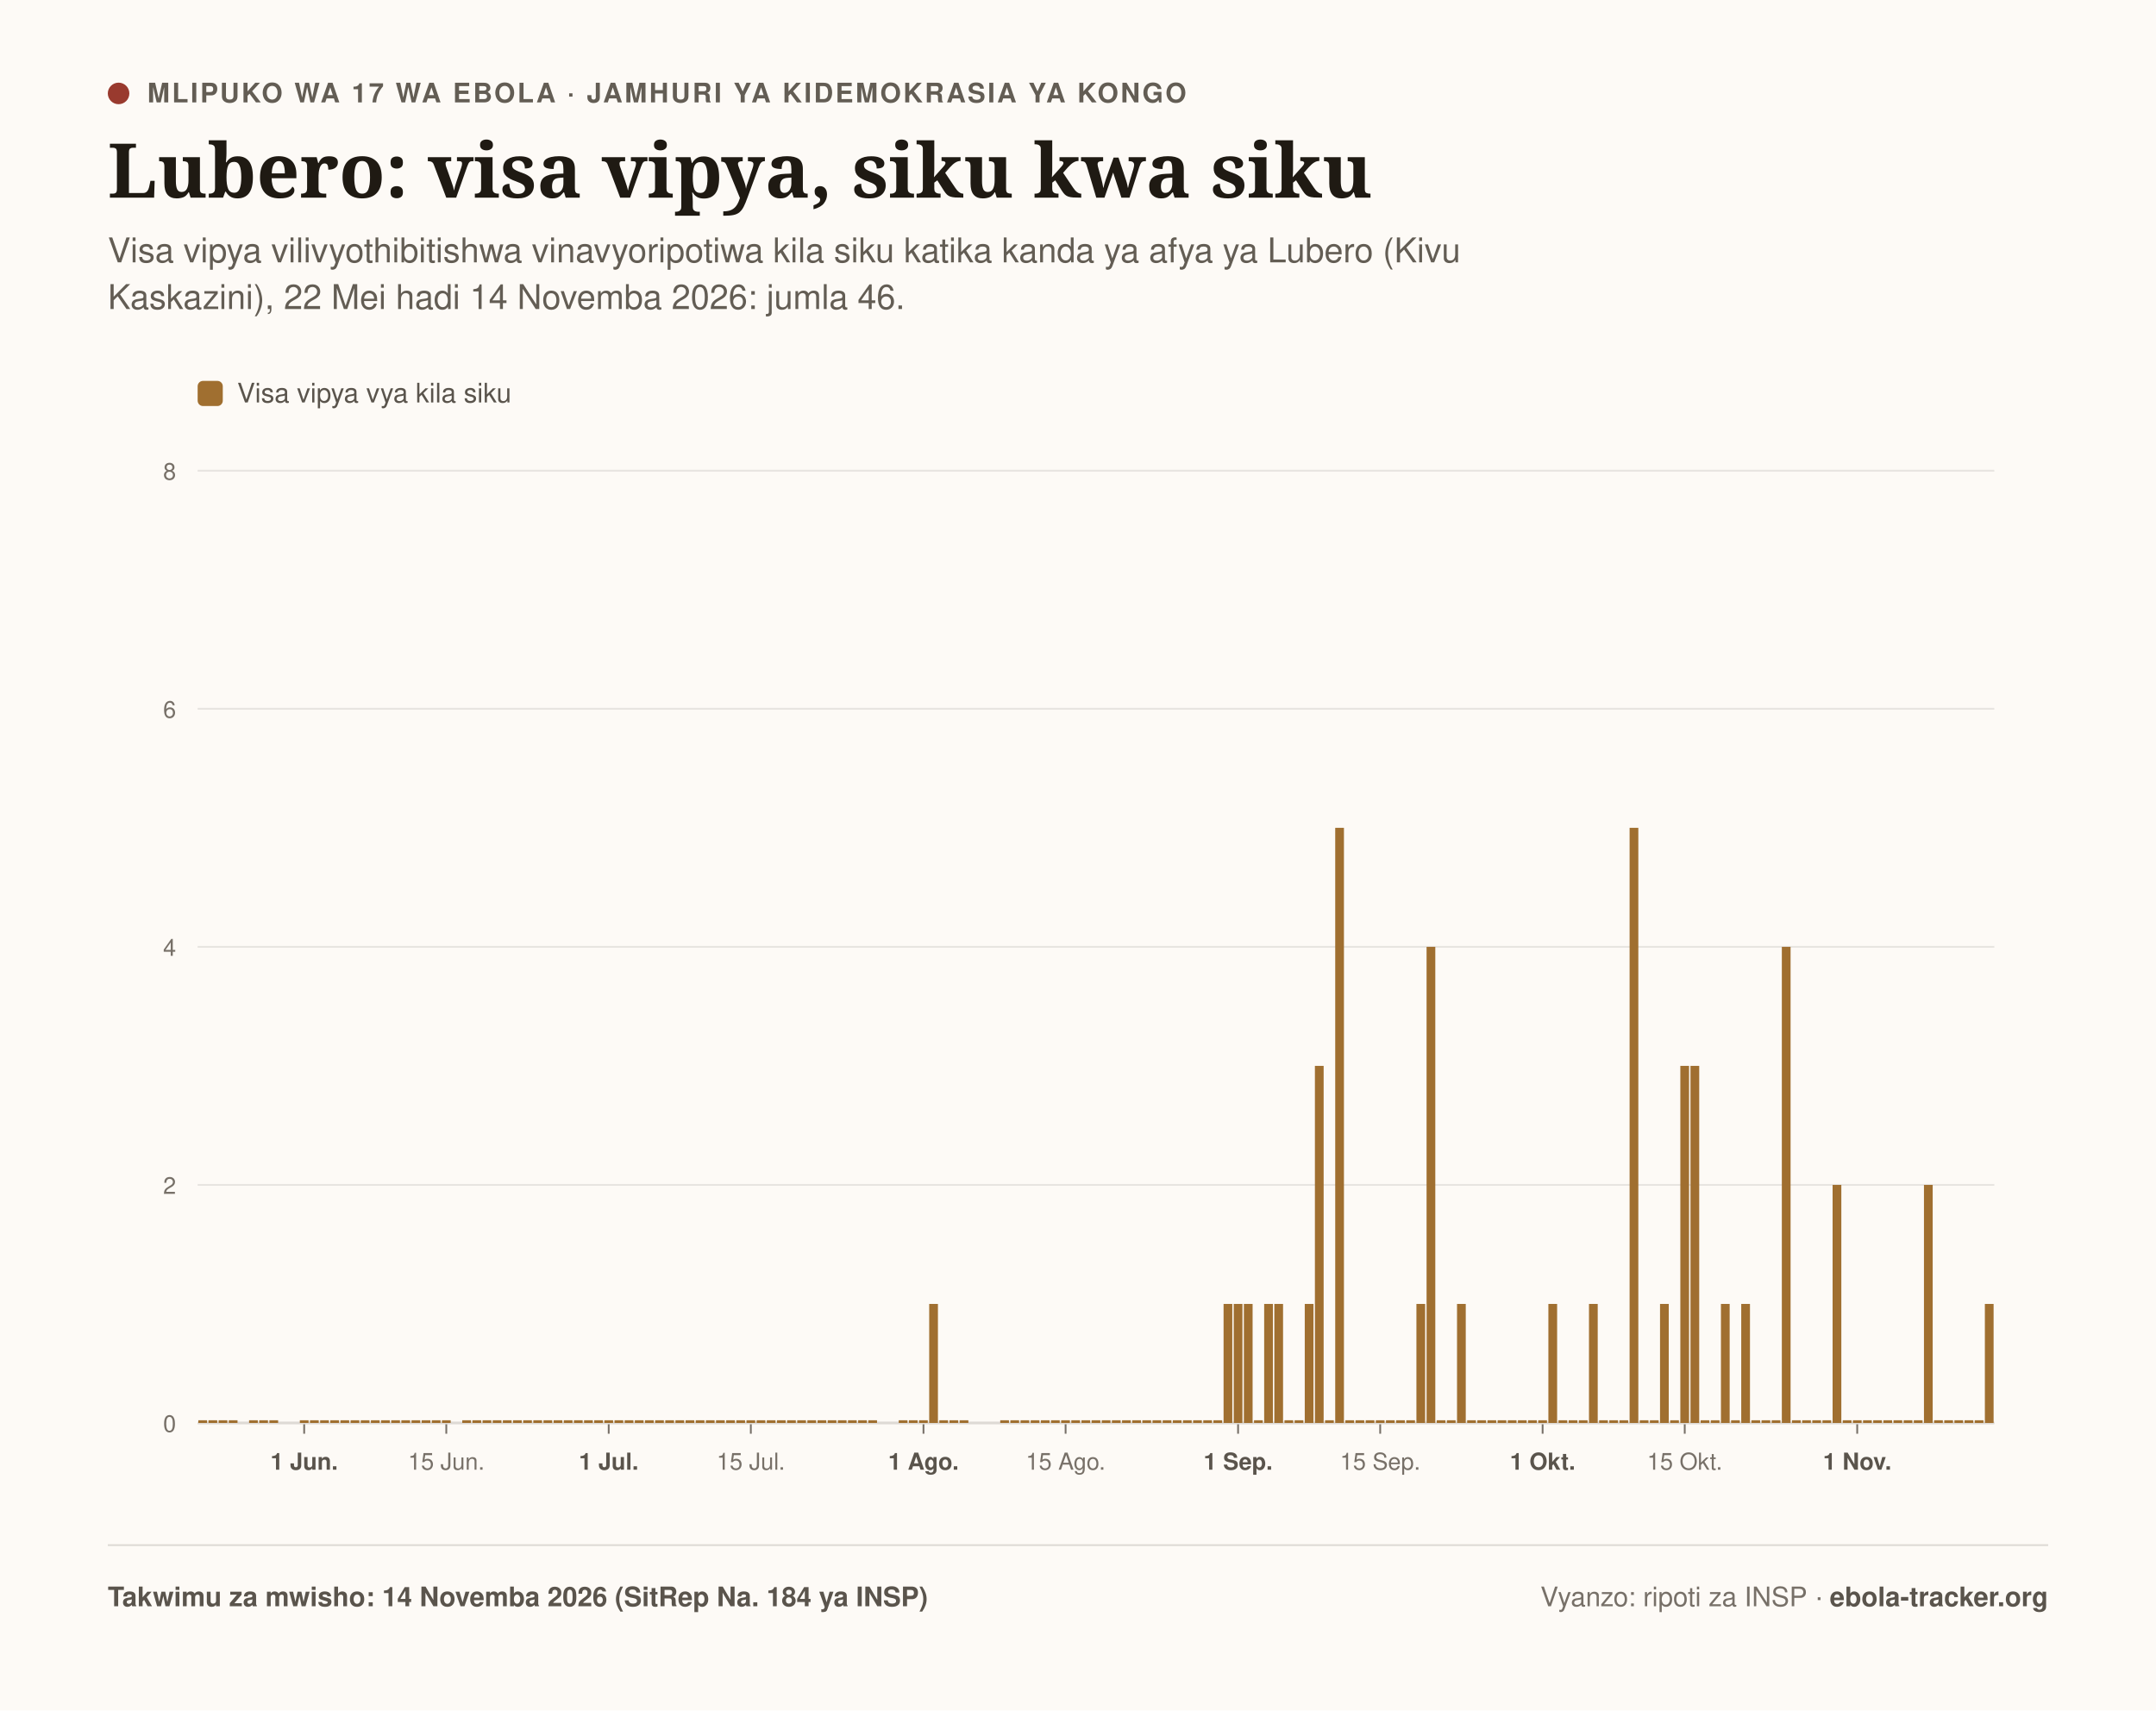
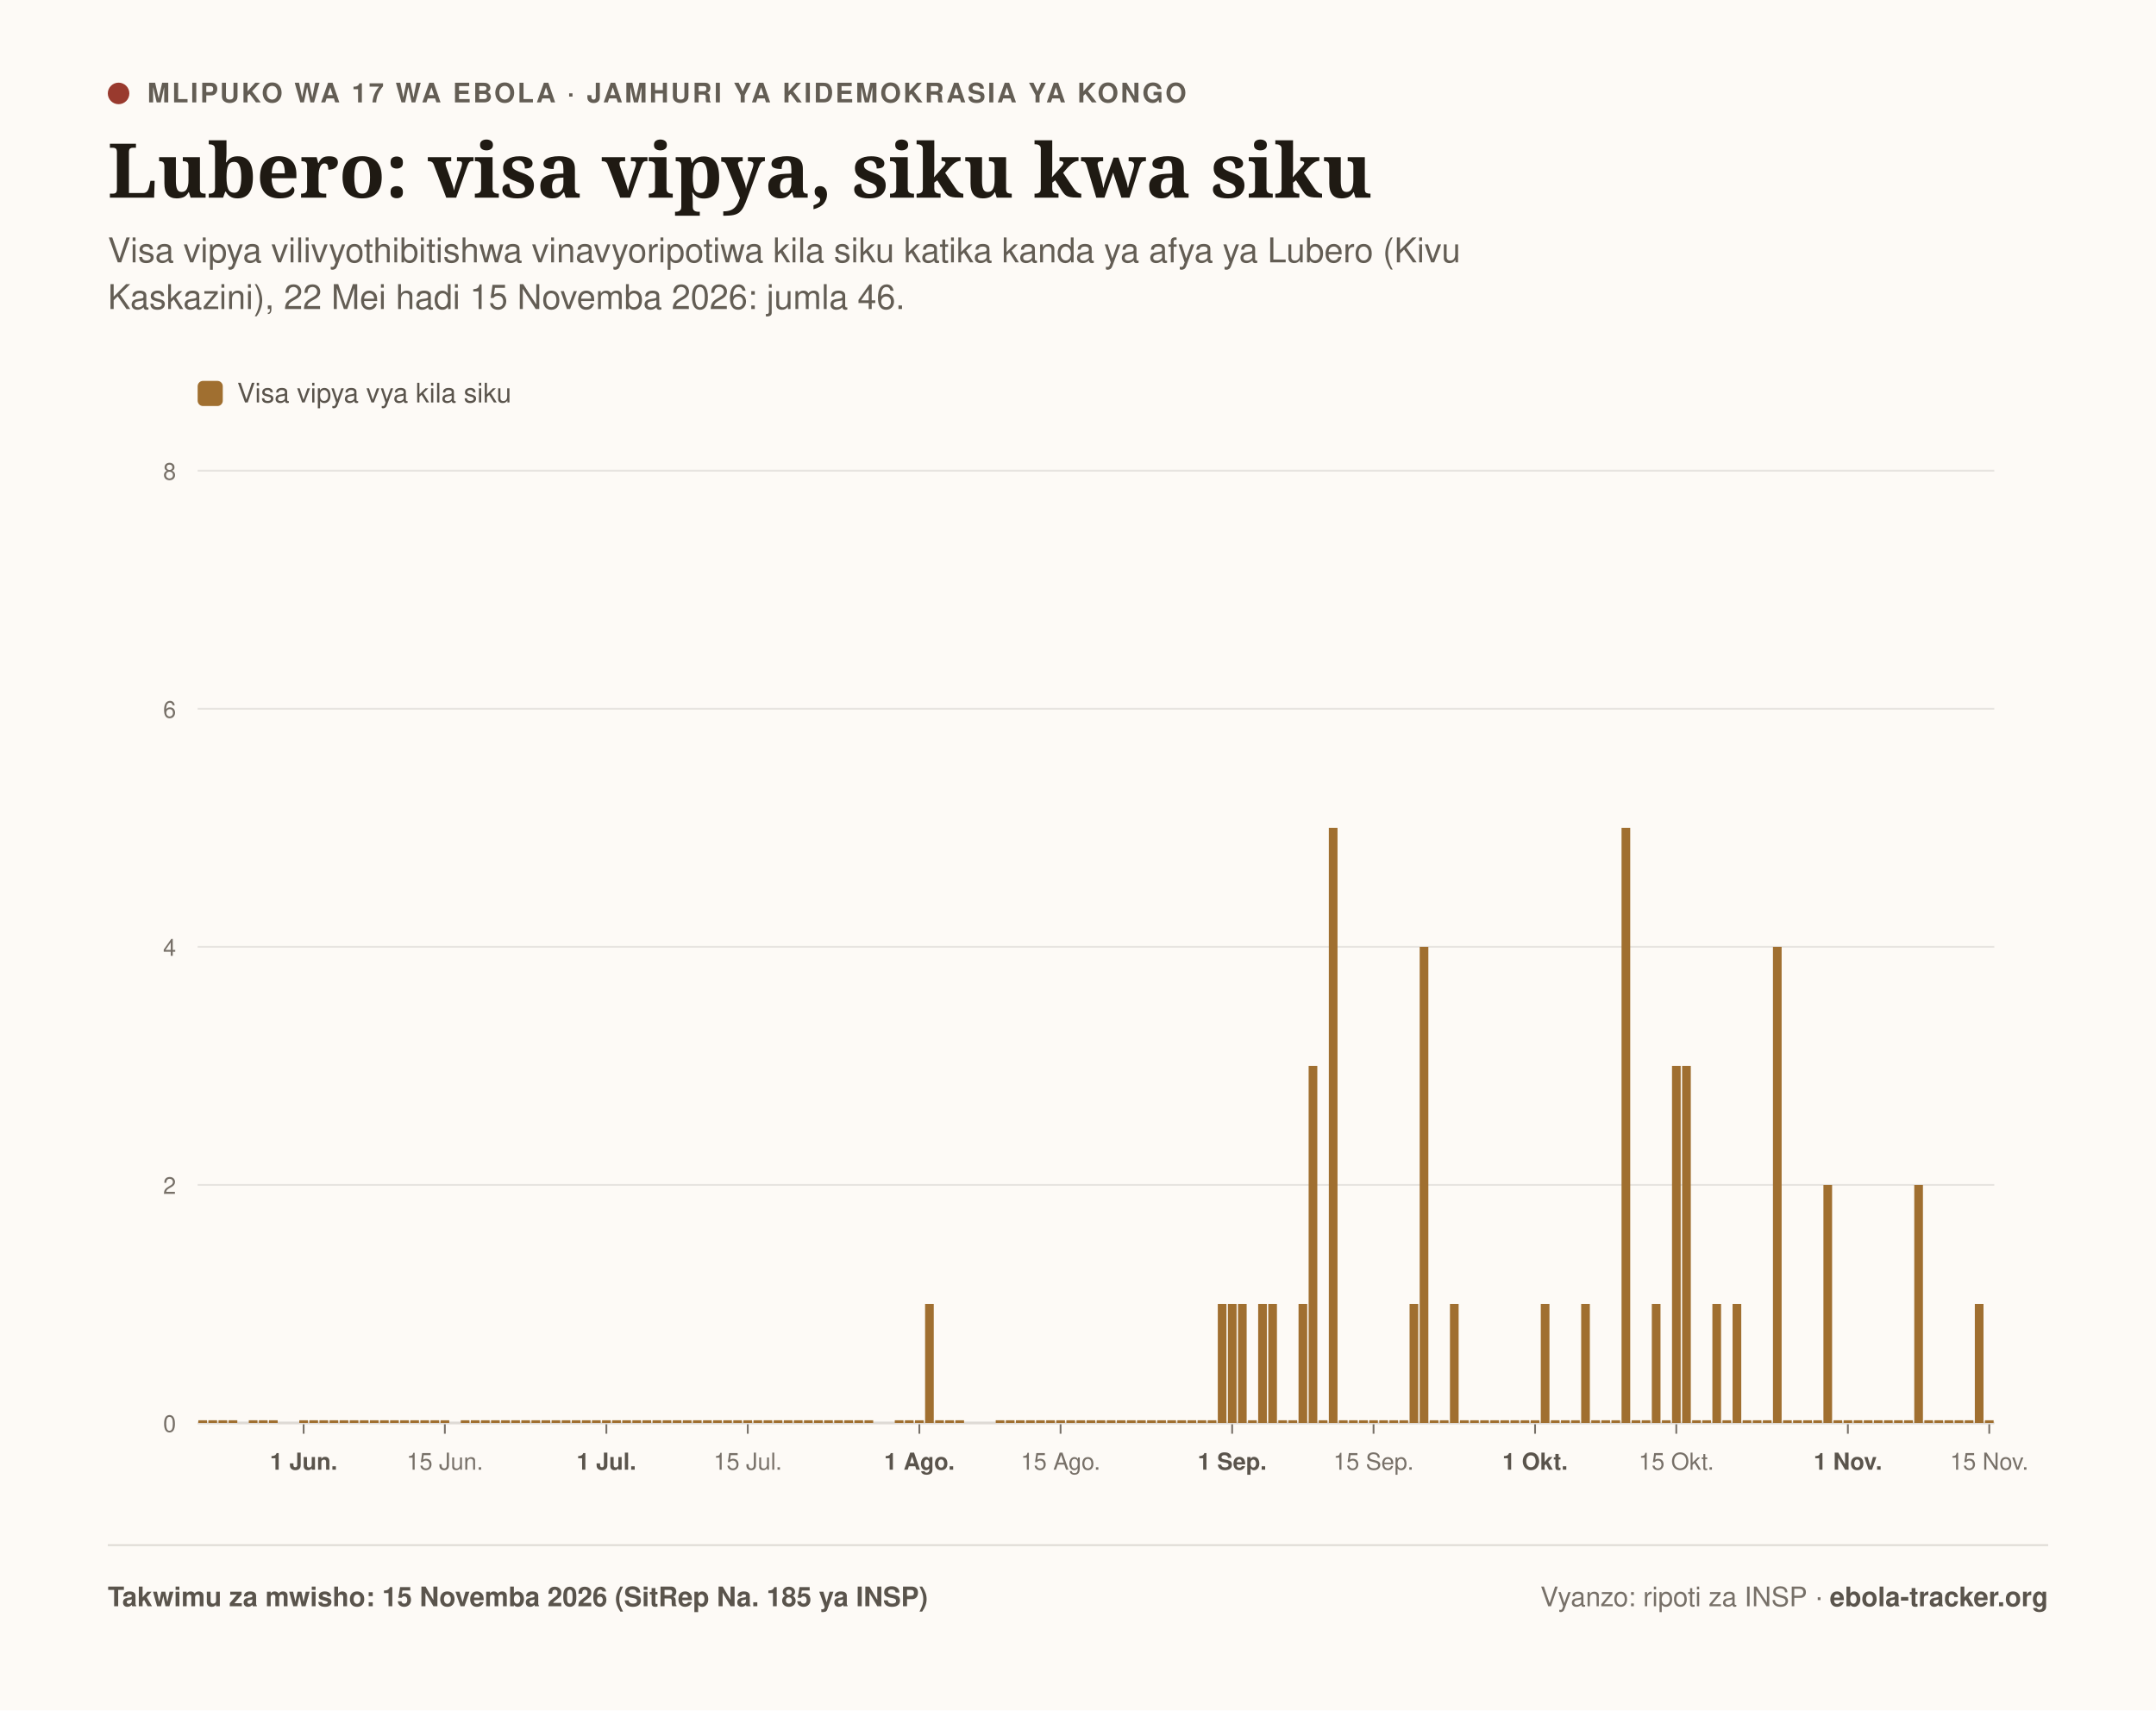
- <svg xmlns="http://www.w3.org/2000/svg" viewBox="0 0 1200 952" role="img" aria-label="Lubero: visa vipya, siku kwa siku. Visa vipya vilivyothibitishwa vinavyoripotiwa kila siku katika kanda ya afya ya Lubero (Kivu Kaskazini), 22 Mei hadi 14 Novemba 2026: jumla 46.">
+ <svg xmlns="http://www.w3.org/2000/svg" viewBox="0 0 1200 952" role="img" aria-label="Lubero: visa vipya, siku kwa siku. Visa vipya vilivyothibitishwa vinavyoripotiwa kila siku katika kanda ya afya ya Lubero (Kivu Kaskazini), 22 Mei hadi 15 Novemba 2026: jumla 46.">
  <rect width="1200" height="952" fill="#FDFAF6" />
  <circle cx="66" cy="52" r="6" fill="#993A2E" />
  <text x="82.0" y="57.0" font-family="'Public Sans',Helvetica,Arial,sans-serif" font-size="15" font-weight="700" fill="#635D54" text-anchor="start" letter-spacing=".08em">MLIPUKO WA 17 WA EBOLA · JAMHURI YA KIDEMOKRASIA YA KONGO</text>
  <text x="60.0" y="110.0" font-family="'Source Serif 4',Georgia,serif" font-size="42" font-weight="600" fill="#1F1A13" text-anchor="start">Lubero: visa vipya, siku kwa siku</text>
  <text x="60.0" y="146.0" font-family="'Public Sans',Helvetica,Arial,sans-serif" font-size="19" font-weight="400" fill="#635D54" text-anchor="start">Visa vipya vilivyothibitishwa vinavyoripotiwa kila siku katika kanda ya afya ya Lubero (Kivu</text>
-   <text x="60.0" y="172.0" font-family="'Public Sans',Helvetica,Arial,sans-serif" font-size="19" font-weight="400" fill="#635D54" text-anchor="start">Kaskazini), 22 Mei hadi 14 Novemba 2026: jumla 46.</text>
+   <text x="60.0" y="172.0" font-family="'Public Sans',Helvetica,Arial,sans-serif" font-size="19" font-weight="400" fill="#635D54" text-anchor="start">Kaskazini), 22 Mei hadi 15 Novemba 2026: jumla 46.</text>
  <rect x="110" y="212" width="14" height="14" rx="3" fill="#A06F30" />
  <text x="132.0" y="224.0" font-family="'Public Sans',Helvetica,Arial,sans-serif" font-size="15" font-weight="400" fill="#5A544C" text-anchor="start">Visa vipya vya kila siku</text>
  <line x1="110" x2="1110" y1="792.0" y2="792.0" stroke="#E7E4E0" />
  <text x="98.0" y="797.0" font-family="'Public Sans',Helvetica,Arial,sans-serif" font-size="13" font-weight="400" fill="#777068" text-anchor="end">0</text>
  <line x1="110" x2="1110" y1="659.5" y2="659.5" stroke="#E7E4E0" />
  <text x="98.0" y="664.5" font-family="'Public Sans',Helvetica,Arial,sans-serif" font-size="13" font-weight="400" fill="#777068" text-anchor="end">2</text>
  <line x1="110" x2="1110" y1="527.0" y2="527.0" stroke="#E7E4E0" />
  <text x="98.0" y="532.0" font-family="'Public Sans',Helvetica,Arial,sans-serif" font-size="13" font-weight="400" fill="#777068" text-anchor="end">4</text>
  <line x1="110" x2="1110" y1="394.5" y2="394.5" stroke="#E7E4E0" />
  <text x="98.0" y="399.5" font-family="'Public Sans',Helvetica,Arial,sans-serif" font-size="13" font-weight="400" fill="#777068" text-anchor="end">6</text>
  <line x1="110" x2="1110" y1="262.0" y2="262.0" stroke="#E7E4E0" />
  <text x="98.0" y="267.0" font-family="'Public Sans',Helvetica,Arial,sans-serif" font-size="13" font-weight="400" fill="#777068" text-anchor="end">8</text>
-   <line x1="169.3" x2="169.3" y1="792" y2="798" stroke="#777068" />
-   <text x="169.3" y="818.0" font-family="'Public Sans',Helvetica,Arial,sans-serif" font-size="13" font-weight="600" fill="#5A544C" text-anchor="middle">1 Jun.</text>
-   <line x1="248.4" x2="248.4" y1="792" y2="798" stroke="#777068" />
-   <text x="248.4" y="818.0" font-family="'Public Sans',Helvetica,Arial,sans-serif" font-size="13" font-weight="400" fill="#777068" text-anchor="middle">15 Jun.</text>
-   <line x1="338.8" x2="338.8" y1="792" y2="798" stroke="#777068" />
-   <text x="338.8" y="818.0" font-family="'Public Sans',Helvetica,Arial,sans-serif" font-size="13" font-weight="600" fill="#5A544C" text-anchor="middle">1 Jul.</text>
-   <line x1="417.9" x2="417.9" y1="792" y2="798" stroke="#777068" />
-   <text x="417.9" y="818.0" font-family="'Public Sans',Helvetica,Arial,sans-serif" font-size="13" font-weight="400" fill="#777068" text-anchor="middle">15 Jul.</text>
-   <line x1="514.0" x2="514.0" y1="792" y2="798" stroke="#777068" />
-   <text x="514.0" y="818.0" font-family="'Public Sans',Helvetica,Arial,sans-serif" font-size="13" font-weight="600" fill="#5A544C" text-anchor="middle">1 Ago.</text>
-   <line x1="593.1" x2="593.1" y1="792" y2="798" stroke="#777068" />
-   <text x="593.1" y="818.0" font-family="'Public Sans',Helvetica,Arial,sans-serif" font-size="13" font-weight="400" fill="#777068" text-anchor="middle">15 Ago.</text>
-   <line x1="689.1" x2="689.1" y1="792" y2="798" stroke="#777068" />
-   <text x="689.1" y="818.0" font-family="'Public Sans',Helvetica,Arial,sans-serif" font-size="13" font-weight="600" fill="#5A544C" text-anchor="middle">1 Sep.</text>
-   <line x1="768.2" x2="768.2" y1="792" y2="798" stroke="#777068" />
-   <text x="768.2" y="818.0" font-family="'Public Sans',Helvetica,Arial,sans-serif" font-size="13" font-weight="400" fill="#777068" text-anchor="middle">15 Sep.</text>
-   <line x1="858.6" x2="858.6" y1="792" y2="798" stroke="#777068" />
-   <text x="858.6" y="818.0" font-family="'Public Sans',Helvetica,Arial,sans-serif" font-size="13" font-weight="600" fill="#5A544C" text-anchor="middle">1 Okt.</text>
-   <line x1="937.7" x2="937.7" y1="792" y2="798" stroke="#777068" />
-   <text x="937.7" y="818.0" font-family="'Public Sans',Helvetica,Arial,sans-serif" font-size="13" font-weight="400" fill="#777068" text-anchor="middle">15 Okt.</text>
-   <line x1="1033.7" x2="1033.7" y1="792" y2="798" stroke="#777068" />
-   <text x="1033.7" y="818.0" font-family="'Public Sans',Helvetica,Arial,sans-serif" font-size="13" font-weight="600" fill="#5A544C" text-anchor="middle">1 Nov.</text>
+   <line x1="169.0" x2="169.0" y1="792" y2="798" stroke="#777068" />
+   <text x="169.0" y="818.0" font-family="'Public Sans',Helvetica,Arial,sans-serif" font-size="13" font-weight="600" fill="#5A544C" text-anchor="middle">1 Jun.</text>
+   <line x1="247.6" x2="247.6" y1="792" y2="798" stroke="#777068" />
+   <text x="247.6" y="818.0" font-family="'Public Sans',Helvetica,Arial,sans-serif" font-size="13" font-weight="400" fill="#777068" text-anchor="middle">15 Jun.</text>
+   <line x1="337.5" x2="337.5" y1="792" y2="798" stroke="#777068" />
+   <text x="337.5" y="818.0" font-family="'Public Sans',Helvetica,Arial,sans-serif" font-size="13" font-weight="600" fill="#5A544C" text-anchor="middle">1 Jul.</text>
+   <line x1="416.2" x2="416.2" y1="792" y2="798" stroke="#777068" />
+   <text x="416.2" y="818.0" font-family="'Public Sans',Helvetica,Arial,sans-serif" font-size="13" font-weight="400" fill="#777068" text-anchor="middle">15 Jul.</text>
+   <line x1="511.7" x2="511.7" y1="792" y2="798" stroke="#777068" />
+   <text x="511.7" y="818.0" font-family="'Public Sans',Helvetica,Arial,sans-serif" font-size="13" font-weight="600" fill="#5A544C" text-anchor="middle">1 Ago.</text>
+   <line x1="590.3" x2="590.3" y1="792" y2="798" stroke="#777068" />
+   <text x="590.3" y="818.0" font-family="'Public Sans',Helvetica,Arial,sans-serif" font-size="13" font-weight="400" fill="#777068" text-anchor="middle">15 Ago.</text>
+   <line x1="685.8" x2="685.8" y1="792" y2="798" stroke="#777068" />
+   <text x="685.8" y="818.0" font-family="'Public Sans',Helvetica,Arial,sans-serif" font-size="13" font-weight="600" fill="#5A544C" text-anchor="middle">1 Sep.</text>
+   <line x1="764.5" x2="764.5" y1="792" y2="798" stroke="#777068" />
+   <text x="764.5" y="818.0" font-family="'Public Sans',Helvetica,Arial,sans-serif" font-size="13" font-weight="400" fill="#777068" text-anchor="middle">15 Sep.</text>
+   <line x1="854.4" x2="854.4" y1="792" y2="798" stroke="#777068" />
+   <text x="854.4" y="818.0" font-family="'Public Sans',Helvetica,Arial,sans-serif" font-size="13" font-weight="600" fill="#5A544C" text-anchor="middle">1 Okt.</text>
+   <line x1="933.0" x2="933.0" y1="792" y2="798" stroke="#777068" />
+   <text x="933.0" y="818.0" font-family="'Public Sans',Helvetica,Arial,sans-serif" font-size="13" font-weight="400" fill="#777068" text-anchor="middle">15 Okt.</text>
+   <line x1="1028.5" x2="1028.5" y1="792" y2="798" stroke="#777068" />
+   <text x="1028.5" y="818.0" font-family="'Public Sans',Helvetica,Arial,sans-serif" font-size="13" font-weight="600" fill="#5A544C" text-anchor="middle">1 Nov.</text>
+   <line x1="1107.2" x2="1107.2" y1="792" y2="798" stroke="#777068" />
+   <text x="1107.2" y="818.0" font-family="'Public Sans',Helvetica,Arial,sans-serif" font-size="13" font-weight="400" fill="#777068" text-anchor="middle">15 Nov.</text>
  <line x1="110" x2="1110" y1="792" y2="792" stroke="#DEDAD5" stroke-width="1.5" />
-   <rect x="110.40" y="790.50" width="4.86" height="1.50" fill="#A06F30" />
-   <rect x="116.05" y="790.50" width="4.86" height="1.50" fill="#A06F30" />
-   <rect x="121.69" y="790.50" width="4.86" height="1.50" fill="#A06F30" />
-   <rect x="127.34" y="790.50" width="4.86" height="1.50" fill="#A06F30" />
-   <rect x="138.64" y="790.50" width="4.86" height="1.50" fill="#A06F30" />
-   <rect x="144.29" y="790.50" width="4.86" height="1.50" fill="#A06F30" />
-   <rect x="149.94" y="790.50" width="4.86" height="1.50" fill="#A06F30" />
-   <rect x="166.89" y="790.50" width="4.86" height="1.50" fill="#A06F30" />
-   <rect x="172.54" y="790.50" width="4.86" height="1.50" fill="#A06F30" />
-   <rect x="178.19" y="790.50" width="4.86" height="1.50" fill="#A06F30" />
-   <rect x="183.84" y="790.50" width="4.86" height="1.50" fill="#A06F30" />
-   <rect x="189.49" y="790.50" width="4.86" height="1.50" fill="#A06F30" />
-   <rect x="195.14" y="790.50" width="4.86" height="1.50" fill="#A06F30" />
-   <rect x="200.79" y="790.50" width="4.86" height="1.50" fill="#A06F30" />
-   <rect x="206.44" y="790.50" width="4.86" height="1.50" fill="#A06F30" />
-   <rect x="212.09" y="790.50" width="4.86" height="1.50" fill="#A06F30" />
-   <rect x="217.74" y="790.50" width="4.86" height="1.50" fill="#A06F30" />
-   <rect x="223.39" y="790.50" width="4.86" height="1.50" fill="#A06F30" />
-   <rect x="229.04" y="790.50" width="4.86" height="1.50" fill="#A06F30" />
-   <rect x="234.69" y="790.50" width="4.86" height="1.50" fill="#A06F30" />
-   <rect x="240.34" y="790.50" width="4.86" height="1.50" fill="#A06F30" />
-   <rect x="245.99" y="790.50" width="4.86" height="1.50" fill="#A06F30" />
-   <rect x="257.29" y="790.50" width="4.86" height="1.50" fill="#A06F30" />
-   <rect x="262.94" y="790.50" width="4.86" height="1.50" fill="#A06F30" />
-   <rect x="268.59" y="790.50" width="4.86" height="1.50" fill="#A06F30" />
-   <rect x="274.24" y="790.50" width="4.86" height="1.50" fill="#A06F30" />
-   <rect x="279.89" y="790.50" width="4.86" height="1.50" fill="#A06F30" />
-   <rect x="285.54" y="790.50" width="4.86" height="1.50" fill="#A06F30" />
-   <rect x="291.19" y="790.50" width="4.86" height="1.50" fill="#A06F30" />
-   <rect x="296.84" y="790.50" width="4.86" height="1.50" fill="#A06F30" />
-   <rect x="302.49" y="790.50" width="4.86" height="1.50" fill="#A06F30" />
-   <rect x="308.14" y="790.50" width="4.86" height="1.50" fill="#A06F30" />
-   <rect x="313.79" y="790.50" width="4.86" height="1.50" fill="#A06F30" />
-   <rect x="319.44" y="790.50" width="4.86" height="1.50" fill="#A06F30" />
-   <rect x="325.08" y="790.50" width="4.86" height="1.50" fill="#A06F30" />
-   <rect x="330.73" y="790.50" width="4.86" height="1.50" fill="#A06F30" />
-   <rect x="336.38" y="790.50" width="4.86" height="1.50" fill="#A06F30" />
-   <rect x="342.03" y="790.50" width="4.86" height="1.50" fill="#A06F30" />
-   <rect x="347.68" y="790.50" width="4.86" height="1.50" fill="#A06F30" />
-   <rect x="353.33" y="790.50" width="4.86" height="1.50" fill="#A06F30" />
-   <rect x="358.98" y="790.50" width="4.86" height="1.50" fill="#A06F30" />
-   <rect x="364.63" y="790.50" width="4.86" height="1.50" fill="#A06F30" />
-   <rect x="370.28" y="790.50" width="4.86" height="1.50" fill="#A06F30" />
-   <rect x="375.93" y="790.50" width="4.86" height="1.50" fill="#A06F30" />
-   <rect x="381.58" y="790.50" width="4.86" height="1.50" fill="#A06F30" />
-   <rect x="387.23" y="790.50" width="4.86" height="1.50" fill="#A06F30" />
-   <rect x="392.88" y="790.50" width="4.86" height="1.50" fill="#A06F30" />
-   <rect x="398.53" y="790.50" width="4.86" height="1.50" fill="#A06F30" />
-   <rect x="404.18" y="790.50" width="4.86" height="1.50" fill="#A06F30" />
-   <rect x="409.83" y="790.50" width="4.86" height="1.50" fill="#A06F30" />
-   <rect x="415.48" y="790.50" width="4.86" height="1.50" fill="#A06F30" />
-   <rect x="421.13" y="790.50" width="4.86" height="1.50" fill="#A06F30" />
-   <rect x="426.78" y="790.50" width="4.86" height="1.50" fill="#A06F30" />
-   <rect x="432.43" y="790.50" width="4.86" height="1.50" fill="#A06F30" />
-   <rect x="438.08" y="790.50" width="4.86" height="1.50" fill="#A06F30" />
-   <rect x="443.73" y="790.50" width="4.86" height="1.50" fill="#A06F30" />
-   <rect x="449.38" y="790.50" width="4.86" height="1.50" fill="#A06F30" />
-   <rect x="455.03" y="790.50" width="4.86" height="1.50" fill="#A06F30" />
-   <rect x="460.68" y="790.50" width="4.86" height="1.50" fill="#A06F30" />
-   <rect x="466.33" y="790.50" width="4.86" height="1.50" fill="#A06F30" />
-   <rect x="471.98" y="790.50" width="4.86" height="1.50" fill="#A06F30" />
-   <rect x="477.63" y="790.50" width="4.86" height="1.50" fill="#A06F30" />
-   <rect x="483.28" y="790.50" width="4.86" height="1.50" fill="#A06F30" />
-   <rect x="500.23" y="790.50" width="4.86" height="1.50" fill="#A06F30" />
-   <rect x="505.88" y="790.50" width="4.86" height="1.50" fill="#A06F30" />
-   <rect x="511.53" y="790.50" width="4.86" height="1.50" fill="#A06F30" />
-   <rect x="517.18" y="725.75" width="4.86" height="66.25" fill="#A06F30" />
-   <rect x="522.82" y="790.50" width="4.86" height="1.50" fill="#A06F30" />
-   <rect x="528.47" y="790.50" width="4.86" height="1.50" fill="#A06F30" />
-   <rect x="534.12" y="790.50" width="4.86" height="1.50" fill="#A06F30" />
-   <rect x="556.72" y="790.50" width="4.86" height="1.50" fill="#A06F30" />
-   <rect x="562.37" y="790.50" width="4.86" height="1.50" fill="#A06F30" />
-   <rect x="568.02" y="790.50" width="4.86" height="1.50" fill="#A06F30" />
-   <rect x="573.67" y="790.50" width="4.86" height="1.50" fill="#A06F30" />
-   <rect x="579.32" y="790.50" width="4.86" height="1.50" fill="#A06F30" />
-   <rect x="584.97" y="790.50" width="4.86" height="1.50" fill="#A06F30" />
-   <rect x="590.62" y="790.50" width="4.86" height="1.50" fill="#A06F30" />
-   <rect x="596.27" y="790.50" width="4.86" height="1.50" fill="#A06F30" />
-   <rect x="601.92" y="790.50" width="4.86" height="1.50" fill="#A06F30" />
-   <rect x="607.57" y="790.50" width="4.86" height="1.50" fill="#A06F30" />
-   <rect x="613.22" y="790.50" width="4.86" height="1.50" fill="#A06F30" />
-   <rect x="618.87" y="790.50" width="4.86" height="1.50" fill="#A06F30" />
-   <rect x="624.52" y="790.50" width="4.86" height="1.50" fill="#A06F30" />
-   <rect x="630.17" y="790.50" width="4.86" height="1.50" fill="#A06F30" />
-   <rect x="635.82" y="790.50" width="4.86" height="1.50" fill="#A06F30" />
-   <rect x="641.47" y="790.50" width="4.86" height="1.50" fill="#A06F30" />
-   <rect x="647.12" y="790.50" width="4.86" height="1.50" fill="#A06F30" />
-   <rect x="652.77" y="790.50" width="4.86" height="1.50" fill="#A06F30" />
-   <rect x="658.42" y="790.50" width="4.86" height="1.50" fill="#A06F30" />
-   <rect x="664.07" y="790.50" width="4.86" height="1.50" fill="#A06F30" />
-   <rect x="669.72" y="790.50" width="4.86" height="1.50" fill="#A06F30" />
-   <rect x="675.37" y="790.50" width="4.86" height="1.50" fill="#A06F30" />
-   <rect x="681.02" y="725.75" width="4.86" height="66.25" fill="#A06F30" />
-   <rect x="686.67" y="725.75" width="4.86" height="66.25" fill="#A06F30" />
-   <rect x="692.32" y="725.75" width="4.86" height="66.25" fill="#A06F30" />
-   <rect x="697.97" y="790.50" width="4.86" height="1.50" fill="#A06F30" />
-   <rect x="703.62" y="725.75" width="4.86" height="66.25" fill="#A06F30" />
-   <rect x="709.27" y="725.75" width="4.86" height="66.25" fill="#A06F30" />
-   <rect x="714.92" y="790.50" width="4.86" height="1.50" fill="#A06F30" />
-   <rect x="720.56" y="790.50" width="4.86" height="1.50" fill="#A06F30" />
-   <rect x="726.21" y="725.75" width="4.86" height="66.25" fill="#A06F30" />
-   <rect x="731.86" y="593.25" width="4.86" height="198.75" fill="#A06F30" />
-   <rect x="737.51" y="790.50" width="4.86" height="1.50" fill="#A06F30" />
-   <rect x="743.16" y="460.75" width="4.86" height="331.25" fill="#A06F30" />
-   <rect x="748.81" y="790.50" width="4.86" height="1.50" fill="#A06F30" />
-   <rect x="754.46" y="790.50" width="4.86" height="1.50" fill="#A06F30" />
-   <rect x="760.11" y="790.50" width="4.86" height="1.50" fill="#A06F30" />
-   <rect x="765.76" y="790.50" width="4.86" height="1.50" fill="#A06F30" />
-   <rect x="771.41" y="790.50" width="4.86" height="1.50" fill="#A06F30" />
-   <rect x="777.06" y="790.50" width="4.86" height="1.50" fill="#A06F30" />
-   <rect x="782.71" y="790.50" width="4.86" height="1.50" fill="#A06F30" />
-   <rect x="788.36" y="725.75" width="4.86" height="66.25" fill="#A06F30" />
-   <rect x="794.01" y="527.00" width="4.86" height="265.00" fill="#A06F30" />
-   <rect x="799.66" y="790.50" width="4.86" height="1.50" fill="#A06F30" />
-   <rect x="805.31" y="790.50" width="4.86" height="1.50" fill="#A06F30" />
-   <rect x="810.96" y="725.75" width="4.86" height="66.25" fill="#A06F30" />
-   <rect x="816.61" y="790.50" width="4.86" height="1.50" fill="#A06F30" />
-   <rect x="822.26" y="790.50" width="4.86" height="1.50" fill="#A06F30" />
-   <rect x="827.91" y="790.50" width="4.86" height="1.50" fill="#A06F30" />
-   <rect x="833.56" y="790.50" width="4.86" height="1.50" fill="#A06F30" />
-   <rect x="839.21" y="790.50" width="4.86" height="1.50" fill="#A06F30" />
-   <rect x="844.86" y="790.50" width="4.86" height="1.50" fill="#A06F30" />
-   <rect x="850.51" y="790.50" width="4.86" height="1.50" fill="#A06F30" />
-   <rect x="856.16" y="790.50" width="4.86" height="1.50" fill="#A06F30" />
-   <rect x="861.81" y="725.75" width="4.86" height="66.25" fill="#A06F30" />
-   <rect x="867.46" y="790.50" width="4.86" height="1.50" fill="#A06F30" />
-   <rect x="873.11" y="790.50" width="4.86" height="1.50" fill="#A06F30" />
-   <rect x="878.76" y="790.50" width="4.86" height="1.50" fill="#A06F30" />
-   <rect x="884.41" y="725.75" width="4.86" height="66.25" fill="#A06F30" />
-   <rect x="890.06" y="790.50" width="4.86" height="1.50" fill="#A06F30" />
-   <rect x="895.71" y="790.50" width="4.86" height="1.50" fill="#A06F30" />
-   <rect x="901.36" y="790.50" width="4.86" height="1.50" fill="#A06F30" />
-   <rect x="907.01" y="460.75" width="4.86" height="331.25" fill="#A06F30" />
-   <rect x="912.66" y="790.50" width="4.86" height="1.50" fill="#A06F30" />
-   <rect x="918.31" y="790.50" width="4.86" height="1.50" fill="#A06F30" />
-   <rect x="923.95" y="725.75" width="4.86" height="66.25" fill="#A06F30" />
-   <rect x="929.60" y="790.50" width="4.86" height="1.50" fill="#A06F30" />
-   <rect x="935.25" y="593.25" width="4.86" height="198.75" fill="#A06F30" />
-   <rect x="940.90" y="593.25" width="4.86" height="198.75" fill="#A06F30" />
-   <rect x="946.55" y="790.50" width="4.86" height="1.50" fill="#A06F30" />
-   <rect x="952.20" y="790.50" width="4.86" height="1.50" fill="#A06F30" />
-   <rect x="957.85" y="725.75" width="4.86" height="66.25" fill="#A06F30" />
-   <rect x="963.50" y="790.50" width="4.86" height="1.50" fill="#A06F30" />
-   <rect x="969.15" y="725.75" width="4.86" height="66.25" fill="#A06F30" />
-   <rect x="974.80" y="790.50" width="4.86" height="1.50" fill="#A06F30" />
-   <rect x="980.45" y="790.50" width="4.86" height="1.50" fill="#A06F30" />
-   <rect x="986.10" y="790.50" width="4.86" height="1.50" fill="#A06F30" />
-   <rect x="991.75" y="527.00" width="4.86" height="265.00" fill="#A06F30" />
-   <rect x="997.40" y="790.50" width="4.86" height="1.50" fill="#A06F30" />
-   <rect x="1003.05" y="790.50" width="4.86" height="1.50" fill="#A06F30" />
-   <rect x="1008.70" y="790.50" width="4.86" height="1.50" fill="#A06F30" />
-   <rect x="1014.35" y="790.50" width="4.86" height="1.50" fill="#A06F30" />
-   <rect x="1020.00" y="659.50" width="4.86" height="132.50" fill="#A06F30" />
-   <rect x="1025.65" y="790.50" width="4.86" height="1.50" fill="#A06F30" />
-   <rect x="1031.30" y="790.50" width="4.86" height="1.50" fill="#A06F30" />
-   <rect x="1036.95" y="790.50" width="4.86" height="1.50" fill="#A06F30" />
-   <rect x="1042.60" y="790.50" width="4.86" height="1.50" fill="#A06F30" />
-   <rect x="1048.25" y="790.50" width="4.86" height="1.50" fill="#A06F30" />
-   <rect x="1053.90" y="790.50" width="4.86" height="1.50" fill="#A06F30" />
-   <rect x="1059.55" y="790.50" width="4.86" height="1.50" fill="#A06F30" />
-   <rect x="1065.20" y="790.50" width="4.86" height="1.50" fill="#A06F30" />
-   <rect x="1070.85" y="659.50" width="4.86" height="132.50" fill="#A06F30" />
-   <rect x="1076.50" y="790.50" width="4.86" height="1.50" fill="#A06F30" />
-   <rect x="1082.15" y="790.50" width="4.86" height="1.50" fill="#A06F30" />
-   <rect x="1087.80" y="790.50" width="4.86" height="1.50" fill="#A06F30" />
-   <rect x="1093.45" y="790.50" width="4.86" height="1.50" fill="#A06F30" />
-   <rect x="1099.10" y="790.50" width="4.86" height="1.50" fill="#A06F30" />
-   <rect x="1104.75" y="725.75" width="4.86" height="66.25" fill="#A06F30" />
+   <rect x="110.39" y="790.50" width="4.83" height="1.50" fill="#A06F30" />
+   <rect x="116.01" y="790.50" width="4.83" height="1.50" fill="#A06F30" />
+   <rect x="121.63" y="790.50" width="4.83" height="1.50" fill="#A06F30" />
+   <rect x="127.25" y="790.50" width="4.83" height="1.50" fill="#A06F30" />
+   <rect x="138.48" y="790.50" width="4.83" height="1.50" fill="#A06F30" />
+   <rect x="144.10" y="790.50" width="4.83" height="1.50" fill="#A06F30" />
+   <rect x="149.72" y="790.50" width="4.83" height="1.50" fill="#A06F30" />
+   <rect x="166.57" y="790.50" width="4.83" height="1.50" fill="#A06F30" />
+   <rect x="172.19" y="790.50" width="4.83" height="1.50" fill="#A06F30" />
+   <rect x="177.81" y="790.50" width="4.83" height="1.50" fill="#A06F30" />
+   <rect x="183.43" y="790.50" width="4.83" height="1.50" fill="#A06F30" />
+   <rect x="189.04" y="790.50" width="4.83" height="1.50" fill="#A06F30" />
+   <rect x="194.66" y="790.50" width="4.83" height="1.50" fill="#A06F30" />
+   <rect x="200.28" y="790.50" width="4.83" height="1.50" fill="#A06F30" />
+   <rect x="205.90" y="790.50" width="4.83" height="1.50" fill="#A06F30" />
+   <rect x="211.52" y="790.50" width="4.83" height="1.50" fill="#A06F30" />
+   <rect x="217.13" y="790.50" width="4.83" height="1.50" fill="#A06F30" />
+   <rect x="222.75" y="790.50" width="4.83" height="1.50" fill="#A06F30" />
+   <rect x="228.37" y="790.50" width="4.83" height="1.50" fill="#A06F30" />
+   <rect x="233.99" y="790.50" width="4.83" height="1.50" fill="#A06F30" />
+   <rect x="239.61" y="790.50" width="4.83" height="1.50" fill="#A06F30" />
+   <rect x="245.22" y="790.50" width="4.83" height="1.50" fill="#A06F30" />
+   <rect x="256.46" y="790.50" width="4.83" height="1.50" fill="#A06F30" />
+   <rect x="262.08" y="790.50" width="4.83" height="1.50" fill="#A06F30" />
+   <rect x="267.70" y="790.50" width="4.83" height="1.50" fill="#A06F30" />
+   <rect x="273.31" y="790.50" width="4.83" height="1.50" fill="#A06F30" />
+   <rect x="278.93" y="790.50" width="4.83" height="1.50" fill="#A06F30" />
+   <rect x="284.55" y="790.50" width="4.83" height="1.50" fill="#A06F30" />
+   <rect x="290.17" y="790.50" width="4.83" height="1.50" fill="#A06F30" />
+   <rect x="295.79" y="790.50" width="4.83" height="1.50" fill="#A06F30" />
+   <rect x="301.40" y="790.50" width="4.83" height="1.50" fill="#A06F30" />
+   <rect x="307.02" y="790.50" width="4.83" height="1.50" fill="#A06F30" />
+   <rect x="312.64" y="790.50" width="4.83" height="1.50" fill="#A06F30" />
+   <rect x="318.26" y="790.50" width="4.83" height="1.50" fill="#A06F30" />
+   <rect x="323.88" y="790.50" width="4.83" height="1.50" fill="#A06F30" />
+   <rect x="329.49" y="790.50" width="4.83" height="1.50" fill="#A06F30" />
+   <rect x="335.11" y="790.50" width="4.83" height="1.50" fill="#A06F30" />
+   <rect x="340.73" y="790.50" width="4.83" height="1.50" fill="#A06F30" />
+   <rect x="346.35" y="790.50" width="4.83" height="1.50" fill="#A06F30" />
+   <rect x="351.97" y="790.50" width="4.83" height="1.50" fill="#A06F30" />
+   <rect x="357.58" y="790.50" width="4.83" height="1.50" fill="#A06F30" />
+   <rect x="363.20" y="790.50" width="4.83" height="1.50" fill="#A06F30" />
+   <rect x="368.82" y="790.50" width="4.83" height="1.50" fill="#A06F30" />
+   <rect x="374.44" y="790.50" width="4.83" height="1.50" fill="#A06F30" />
+   <rect x="380.06" y="790.50" width="4.83" height="1.50" fill="#A06F30" />
+   <rect x="385.67" y="790.50" width="4.83" height="1.50" fill="#A06F30" />
+   <rect x="391.29" y="790.50" width="4.83" height="1.50" fill="#A06F30" />
+   <rect x="396.91" y="790.50" width="4.83" height="1.50" fill="#A06F30" />
+   <rect x="402.53" y="790.50" width="4.83" height="1.50" fill="#A06F30" />
+   <rect x="408.15" y="790.50" width="4.83" height="1.50" fill="#A06F30" />
+   <rect x="413.76" y="790.50" width="4.83" height="1.50" fill="#A06F30" />
+   <rect x="419.38" y="790.50" width="4.83" height="1.50" fill="#A06F30" />
+   <rect x="425.00" y="790.50" width="4.83" height="1.50" fill="#A06F30" />
+   <rect x="430.62" y="790.50" width="4.83" height="1.50" fill="#A06F30" />
+   <rect x="436.24" y="790.50" width="4.83" height="1.50" fill="#A06F30" />
+   <rect x="441.85" y="790.50" width="4.83" height="1.50" fill="#A06F30" />
+   <rect x="447.47" y="790.50" width="4.83" height="1.50" fill="#A06F30" />
+   <rect x="453.09" y="790.50" width="4.83" height="1.50" fill="#A06F30" />
+   <rect x="458.71" y="790.50" width="4.83" height="1.50" fill="#A06F30" />
+   <rect x="464.33" y="790.50" width="4.83" height="1.50" fill="#A06F30" />
+   <rect x="469.94" y="790.50" width="4.83" height="1.50" fill="#A06F30" />
+   <rect x="475.56" y="790.50" width="4.83" height="1.50" fill="#A06F30" />
+   <rect x="481.18" y="790.50" width="4.83" height="1.50" fill="#A06F30" />
+   <rect x="498.03" y="790.50" width="4.83" height="1.50" fill="#A06F30" />
+   <rect x="503.65" y="790.50" width="4.83" height="1.50" fill="#A06F30" />
+   <rect x="509.27" y="790.50" width="4.83" height="1.50" fill="#A06F30" />
+   <rect x="514.89" y="725.75" width="4.83" height="66.25" fill="#A06F30" />
+   <rect x="520.51" y="790.50" width="4.83" height="1.50" fill="#A06F30" />
+   <rect x="526.12" y="790.50" width="4.83" height="1.50" fill="#A06F30" />
+   <rect x="531.74" y="790.50" width="4.83" height="1.50" fill="#A06F30" />
+   <rect x="554.21" y="790.50" width="4.83" height="1.50" fill="#A06F30" />
+   <rect x="559.83" y="790.50" width="4.83" height="1.50" fill="#A06F30" />
+   <rect x="565.45" y="790.50" width="4.83" height="1.50" fill="#A06F30" />
+   <rect x="571.07" y="790.50" width="4.83" height="1.50" fill="#A06F30" />
+   <rect x="576.69" y="790.50" width="4.83" height="1.50" fill="#A06F30" />
+   <rect x="582.30" y="790.50" width="4.83" height="1.50" fill="#A06F30" />
+   <rect x="587.92" y="790.50" width="4.83" height="1.50" fill="#A06F30" />
+   <rect x="593.54" y="790.50" width="4.83" height="1.50" fill="#A06F30" />
+   <rect x="599.16" y="790.50" width="4.83" height="1.50" fill="#A06F30" />
+   <rect x="604.78" y="790.50" width="4.83" height="1.50" fill="#A06F30" />
+   <rect x="610.39" y="790.50" width="4.83" height="1.50" fill="#A06F30" />
+   <rect x="616.01" y="790.50" width="4.83" height="1.50" fill="#A06F30" />
+   <rect x="621.63" y="790.50" width="4.83" height="1.50" fill="#A06F30" />
+   <rect x="627.25" y="790.50" width="4.83" height="1.50" fill="#A06F30" />
+   <rect x="632.87" y="790.50" width="4.83" height="1.50" fill="#A06F30" />
+   <rect x="638.48" y="790.50" width="4.83" height="1.50" fill="#A06F30" />
+   <rect x="644.10" y="790.50" width="4.83" height="1.50" fill="#A06F30" />
+   <rect x="649.72" y="790.50" width="4.83" height="1.50" fill="#A06F30" />
+   <rect x="655.34" y="790.50" width="4.83" height="1.50" fill="#A06F30" />
+   <rect x="660.96" y="790.50" width="4.83" height="1.50" fill="#A06F30" />
+   <rect x="666.57" y="790.50" width="4.83" height="1.50" fill="#A06F30" />
+   <rect x="672.19" y="790.50" width="4.83" height="1.50" fill="#A06F30" />
+   <rect x="677.81" y="725.75" width="4.83" height="66.25" fill="#A06F30" />
+   <rect x="683.43" y="725.75" width="4.83" height="66.25" fill="#A06F30" />
+   <rect x="689.04" y="725.75" width="4.83" height="66.25" fill="#A06F30" />
+   <rect x="694.66" y="790.50" width="4.83" height="1.50" fill="#A06F30" />
+   <rect x="700.28" y="725.75" width="4.83" height="66.25" fill="#A06F30" />
+   <rect x="705.90" y="725.75" width="4.83" height="66.25" fill="#A06F30" />
+   <rect x="711.52" y="790.50" width="4.83" height="1.50" fill="#A06F30" />
+   <rect x="717.13" y="790.50" width="4.83" height="1.50" fill="#A06F30" />
+   <rect x="722.75" y="725.75" width="4.83" height="66.25" fill="#A06F30" />
+   <rect x="728.37" y="593.25" width="4.83" height="198.75" fill="#A06F30" />
+   <rect x="733.99" y="790.50" width="4.83" height="1.50" fill="#A06F30" />
+   <rect x="739.61" y="460.75" width="4.83" height="331.25" fill="#A06F30" />
+   <rect x="745.22" y="790.50" width="4.83" height="1.50" fill="#A06F30" />
+   <rect x="750.84" y="790.50" width="4.83" height="1.50" fill="#A06F30" />
+   <rect x="756.46" y="790.50" width="4.83" height="1.50" fill="#A06F30" />
+   <rect x="762.08" y="790.50" width="4.83" height="1.50" fill="#A06F30" />
+   <rect x="767.70" y="790.50" width="4.83" height="1.50" fill="#A06F30" />
+   <rect x="773.31" y="790.50" width="4.83" height="1.50" fill="#A06F30" />
+   <rect x="778.93" y="790.50" width="4.83" height="1.50" fill="#A06F30" />
+   <rect x="784.55" y="725.75" width="4.83" height="66.25" fill="#A06F30" />
+   <rect x="790.17" y="527.00" width="4.83" height="265.00" fill="#A06F30" />
+   <rect x="795.79" y="790.50" width="4.83" height="1.50" fill="#A06F30" />
+   <rect x="801.40" y="790.50" width="4.83" height="1.50" fill="#A06F30" />
+   <rect x="807.02" y="725.75" width="4.83" height="66.25" fill="#A06F30" />
+   <rect x="812.64" y="790.50" width="4.83" height="1.50" fill="#A06F30" />
+   <rect x="818.26" y="790.50" width="4.83" height="1.50" fill="#A06F30" />
+   <rect x="823.88" y="790.50" width="4.83" height="1.50" fill="#A06F30" />
+   <rect x="829.49" y="790.50" width="4.83" height="1.50" fill="#A06F30" />
+   <rect x="835.11" y="790.50" width="4.83" height="1.50" fill="#A06F30" />
+   <rect x="840.73" y="790.50" width="4.83" height="1.50" fill="#A06F30" />
+   <rect x="846.35" y="790.50" width="4.83" height="1.50" fill="#A06F30" />
+   <rect x="851.97" y="790.50" width="4.83" height="1.50" fill="#A06F30" />
+   <rect x="857.58" y="725.75" width="4.83" height="66.25" fill="#A06F30" />
+   <rect x="863.20" y="790.50" width="4.83" height="1.50" fill="#A06F30" />
+   <rect x="868.82" y="790.50" width="4.83" height="1.50" fill="#A06F30" />
+   <rect x="874.44" y="790.50" width="4.83" height="1.50" fill="#A06F30" />
+   <rect x="880.06" y="725.75" width="4.83" height="66.25" fill="#A06F30" />
+   <rect x="885.67" y="790.50" width="4.83" height="1.50" fill="#A06F30" />
+   <rect x="891.29" y="790.50" width="4.83" height="1.50" fill="#A06F30" />
+   <rect x="896.91" y="790.50" width="4.83" height="1.50" fill="#A06F30" />
+   <rect x="902.53" y="460.75" width="4.83" height="331.25" fill="#A06F30" />
+   <rect x="908.15" y="790.50" width="4.83" height="1.50" fill="#A06F30" />
+   <rect x="913.76" y="790.50" width="4.83" height="1.50" fill="#A06F30" />
+   <rect x="919.38" y="725.75" width="4.83" height="66.25" fill="#A06F30" />
+   <rect x="925.00" y="790.50" width="4.83" height="1.50" fill="#A06F30" />
+   <rect x="930.62" y="593.25" width="4.83" height="198.75" fill="#A06F30" />
+   <rect x="936.24" y="593.25" width="4.83" height="198.75" fill="#A06F30" />
+   <rect x="941.85" y="790.50" width="4.83" height="1.50" fill="#A06F30" />
+   <rect x="947.47" y="790.50" width="4.83" height="1.50" fill="#A06F30" />
+   <rect x="953.09" y="725.75" width="4.83" height="66.25" fill="#A06F30" />
+   <rect x="958.71" y="790.50" width="4.83" height="1.50" fill="#A06F30" />
+   <rect x="964.33" y="725.75" width="4.83" height="66.25" fill="#A06F30" />
+   <rect x="969.94" y="790.50" width="4.83" height="1.50" fill="#A06F30" />
+   <rect x="975.56" y="790.50" width="4.83" height="1.50" fill="#A06F30" />
+   <rect x="981.18" y="790.50" width="4.83" height="1.50" fill="#A06F30" />
+   <rect x="986.80" y="527.00" width="4.83" height="265.00" fill="#A06F30" />
+   <rect x="992.42" y="790.50" width="4.83" height="1.50" fill="#A06F30" />
+   <rect x="998.03" y="790.50" width="4.83" height="1.50" fill="#A06F30" />
+   <rect x="1003.65" y="790.50" width="4.83" height="1.50" fill="#A06F30" />
+   <rect x="1009.27" y="790.50" width="4.83" height="1.50" fill="#A06F30" />
+   <rect x="1014.89" y="659.50" width="4.83" height="132.50" fill="#A06F30" />
+   <rect x="1020.51" y="790.50" width="4.83" height="1.50" fill="#A06F30" />
+   <rect x="1026.12" y="790.50" width="4.83" height="1.50" fill="#A06F30" />
+   <rect x="1031.74" y="790.50" width="4.83" height="1.50" fill="#A06F30" />
+   <rect x="1037.36" y="790.50" width="4.83" height="1.50" fill="#A06F30" />
+   <rect x="1042.98" y="790.50" width="4.83" height="1.50" fill="#A06F30" />
+   <rect x="1048.60" y="790.50" width="4.83" height="1.50" fill="#A06F30" />
+   <rect x="1054.21" y="790.50" width="4.83" height="1.50" fill="#A06F30" />
+   <rect x="1059.83" y="790.50" width="4.83" height="1.50" fill="#A06F30" />
+   <rect x="1065.45" y="659.50" width="4.83" height="132.50" fill="#A06F30" />
+   <rect x="1071.07" y="790.50" width="4.83" height="1.50" fill="#A06F30" />
+   <rect x="1076.69" y="790.50" width="4.83" height="1.50" fill="#A06F30" />
+   <rect x="1082.30" y="790.50" width="4.83" height="1.50" fill="#A06F30" />
+   <rect x="1087.92" y="790.50" width="4.83" height="1.50" fill="#A06F30" />
+   <rect x="1093.54" y="790.50" width="4.83" height="1.50" fill="#A06F30" />
+   <rect x="1099.16" y="725.75" width="4.83" height="66.25" fill="#A06F30" />
+   <rect x="1104.78" y="790.50" width="4.83" height="1.50" fill="#A06F30" />
  <line x1="60" x2="1140" y1="860" y2="860" stroke="#DEDAD5" />
-   <text x="60.0" y="894.0" font-family="'Public Sans',Helvetica,Arial,sans-serif" font-size="15" font-weight="600" fill="#5A544C" text-anchor="start">Takwimu za mwisho: 14 Novemba 2026 (SitRep Na. 184 ya INSP)</text>
+   <text x="60.0" y="894.0" font-family="'Public Sans',Helvetica,Arial,sans-serif" font-size="15" font-weight="600" fill="#5A544C" text-anchor="start">Takwimu za mwisho: 15 Novemba 2026 (SitRep Na. 185 ya INSP)</text>
  <text x="1140" y="894" text-anchor="end" font-family="'Public Sans',Helvetica,Arial,sans-serif" font-size="15" fill="#777068">Vyanzo: ripoti za INSP · <tspan font-weight="700" fill="#5A544C">ebola-tracker.org</tspan>
  </text>
</svg>
